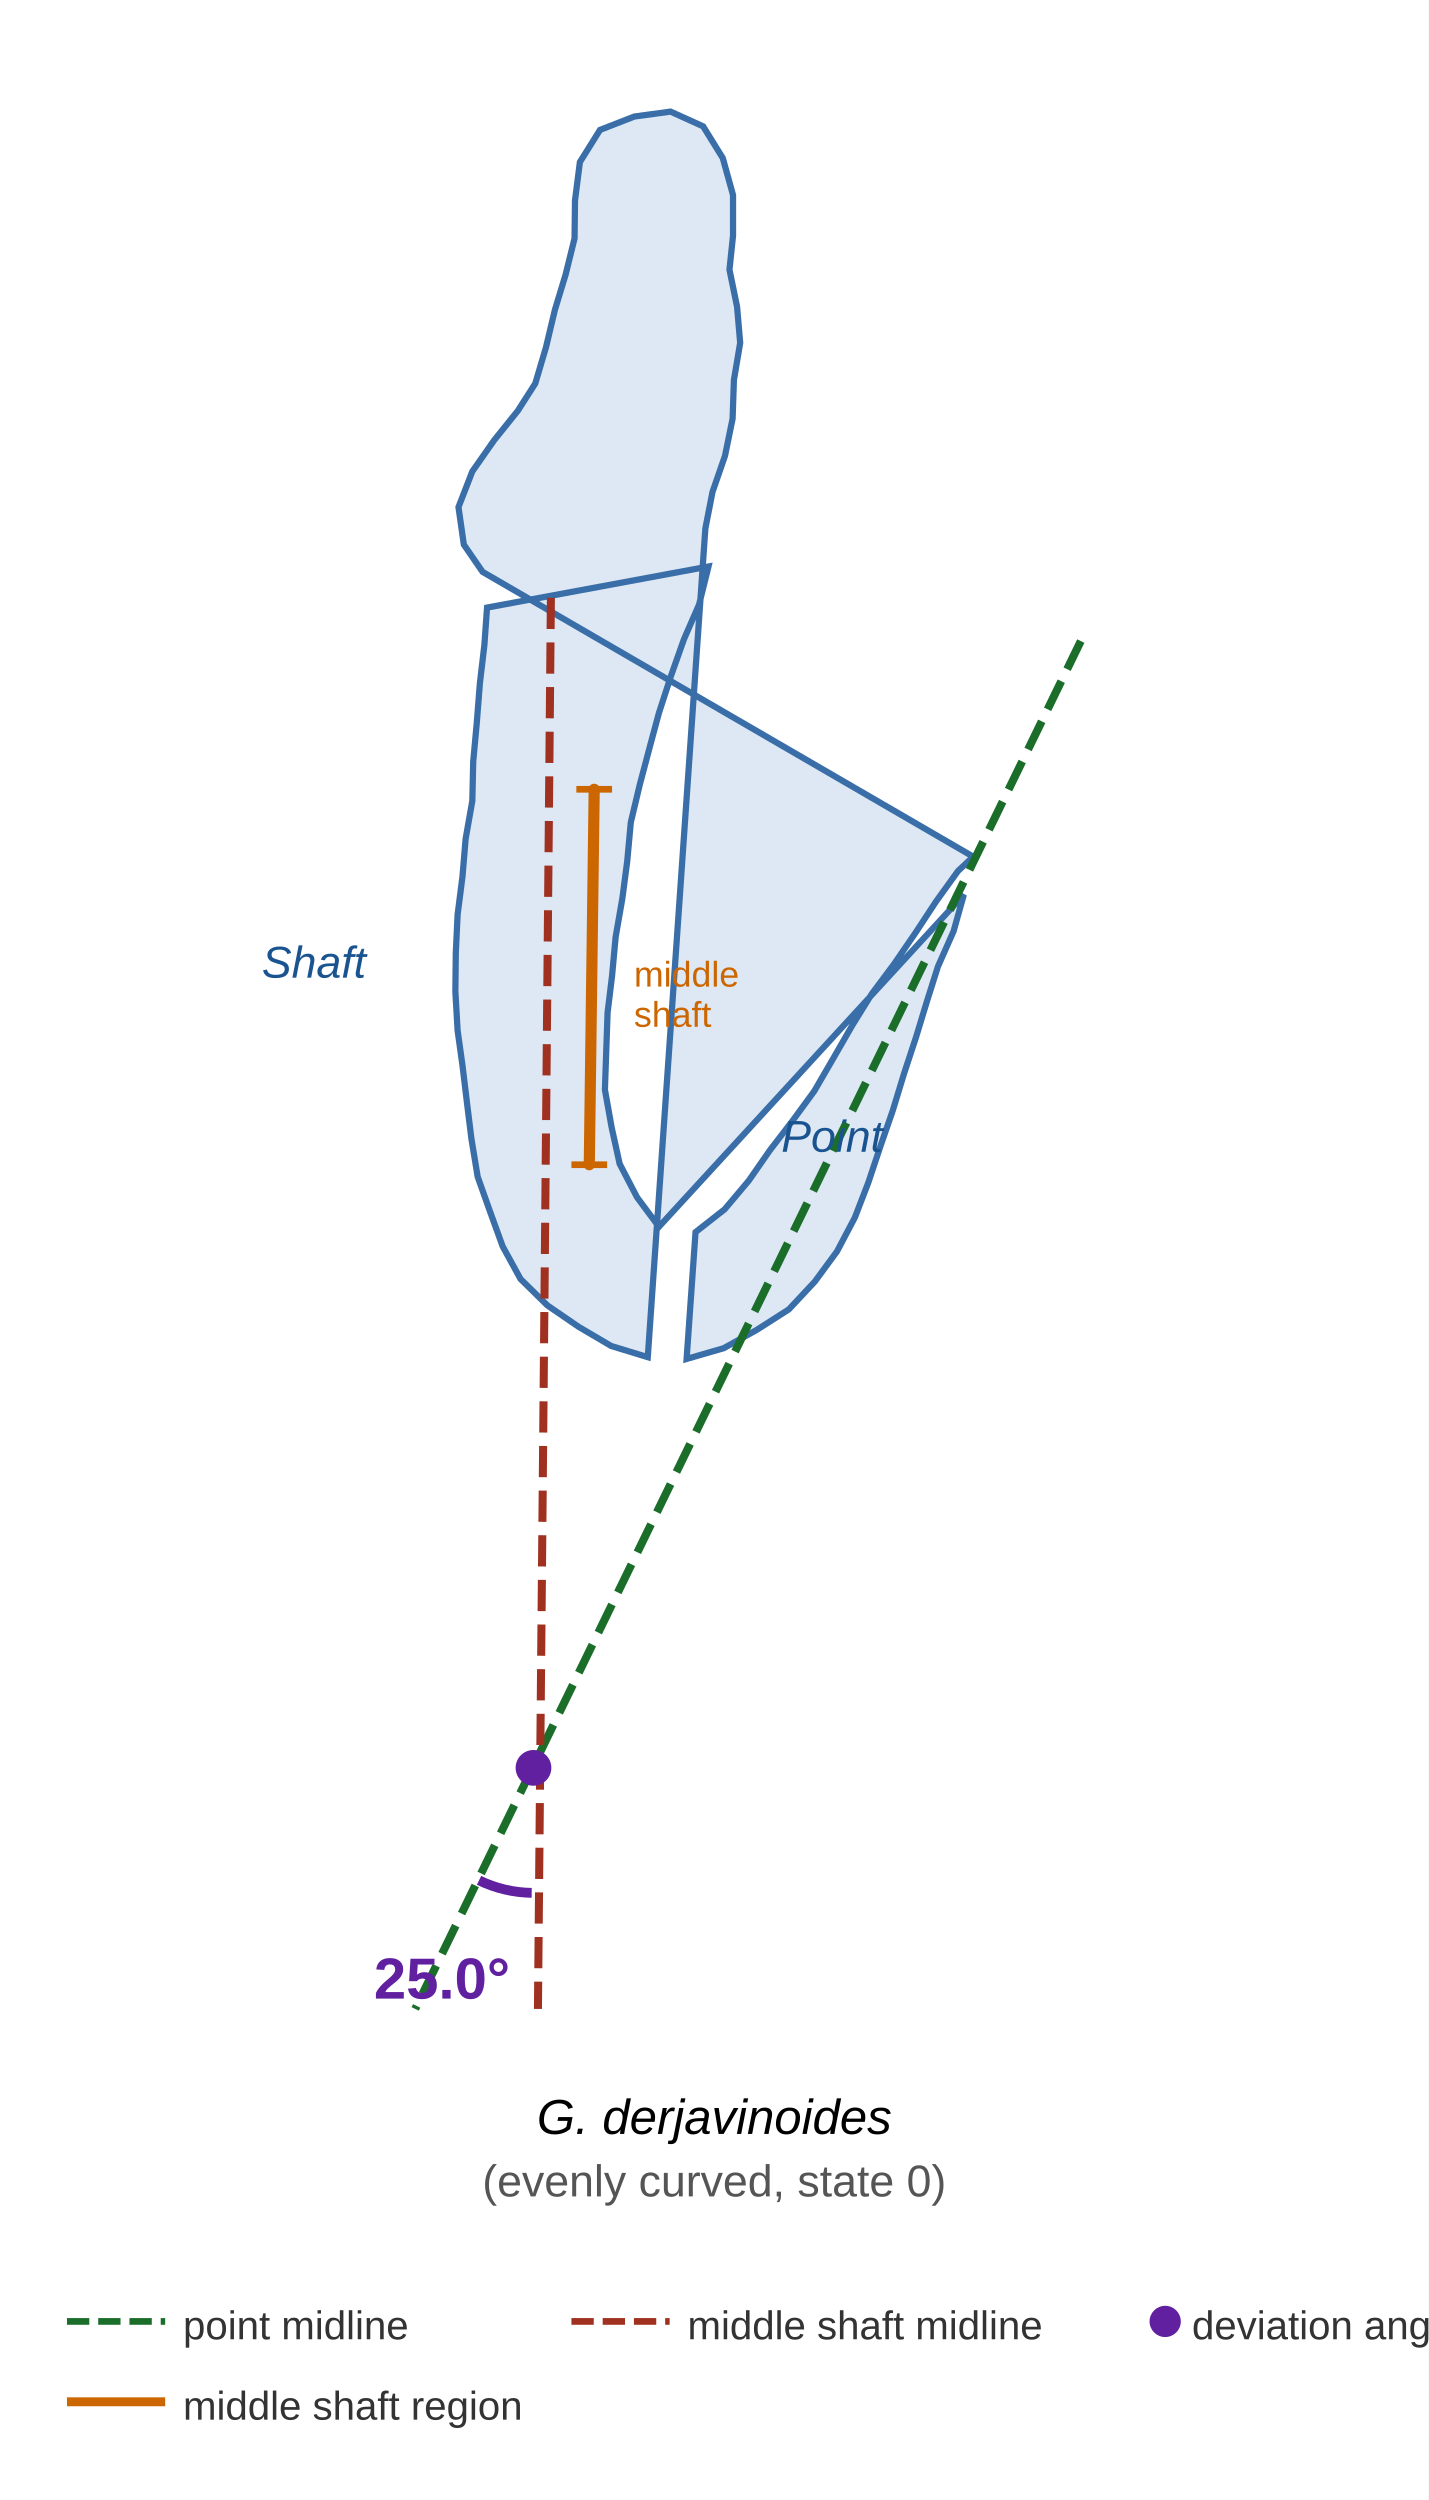
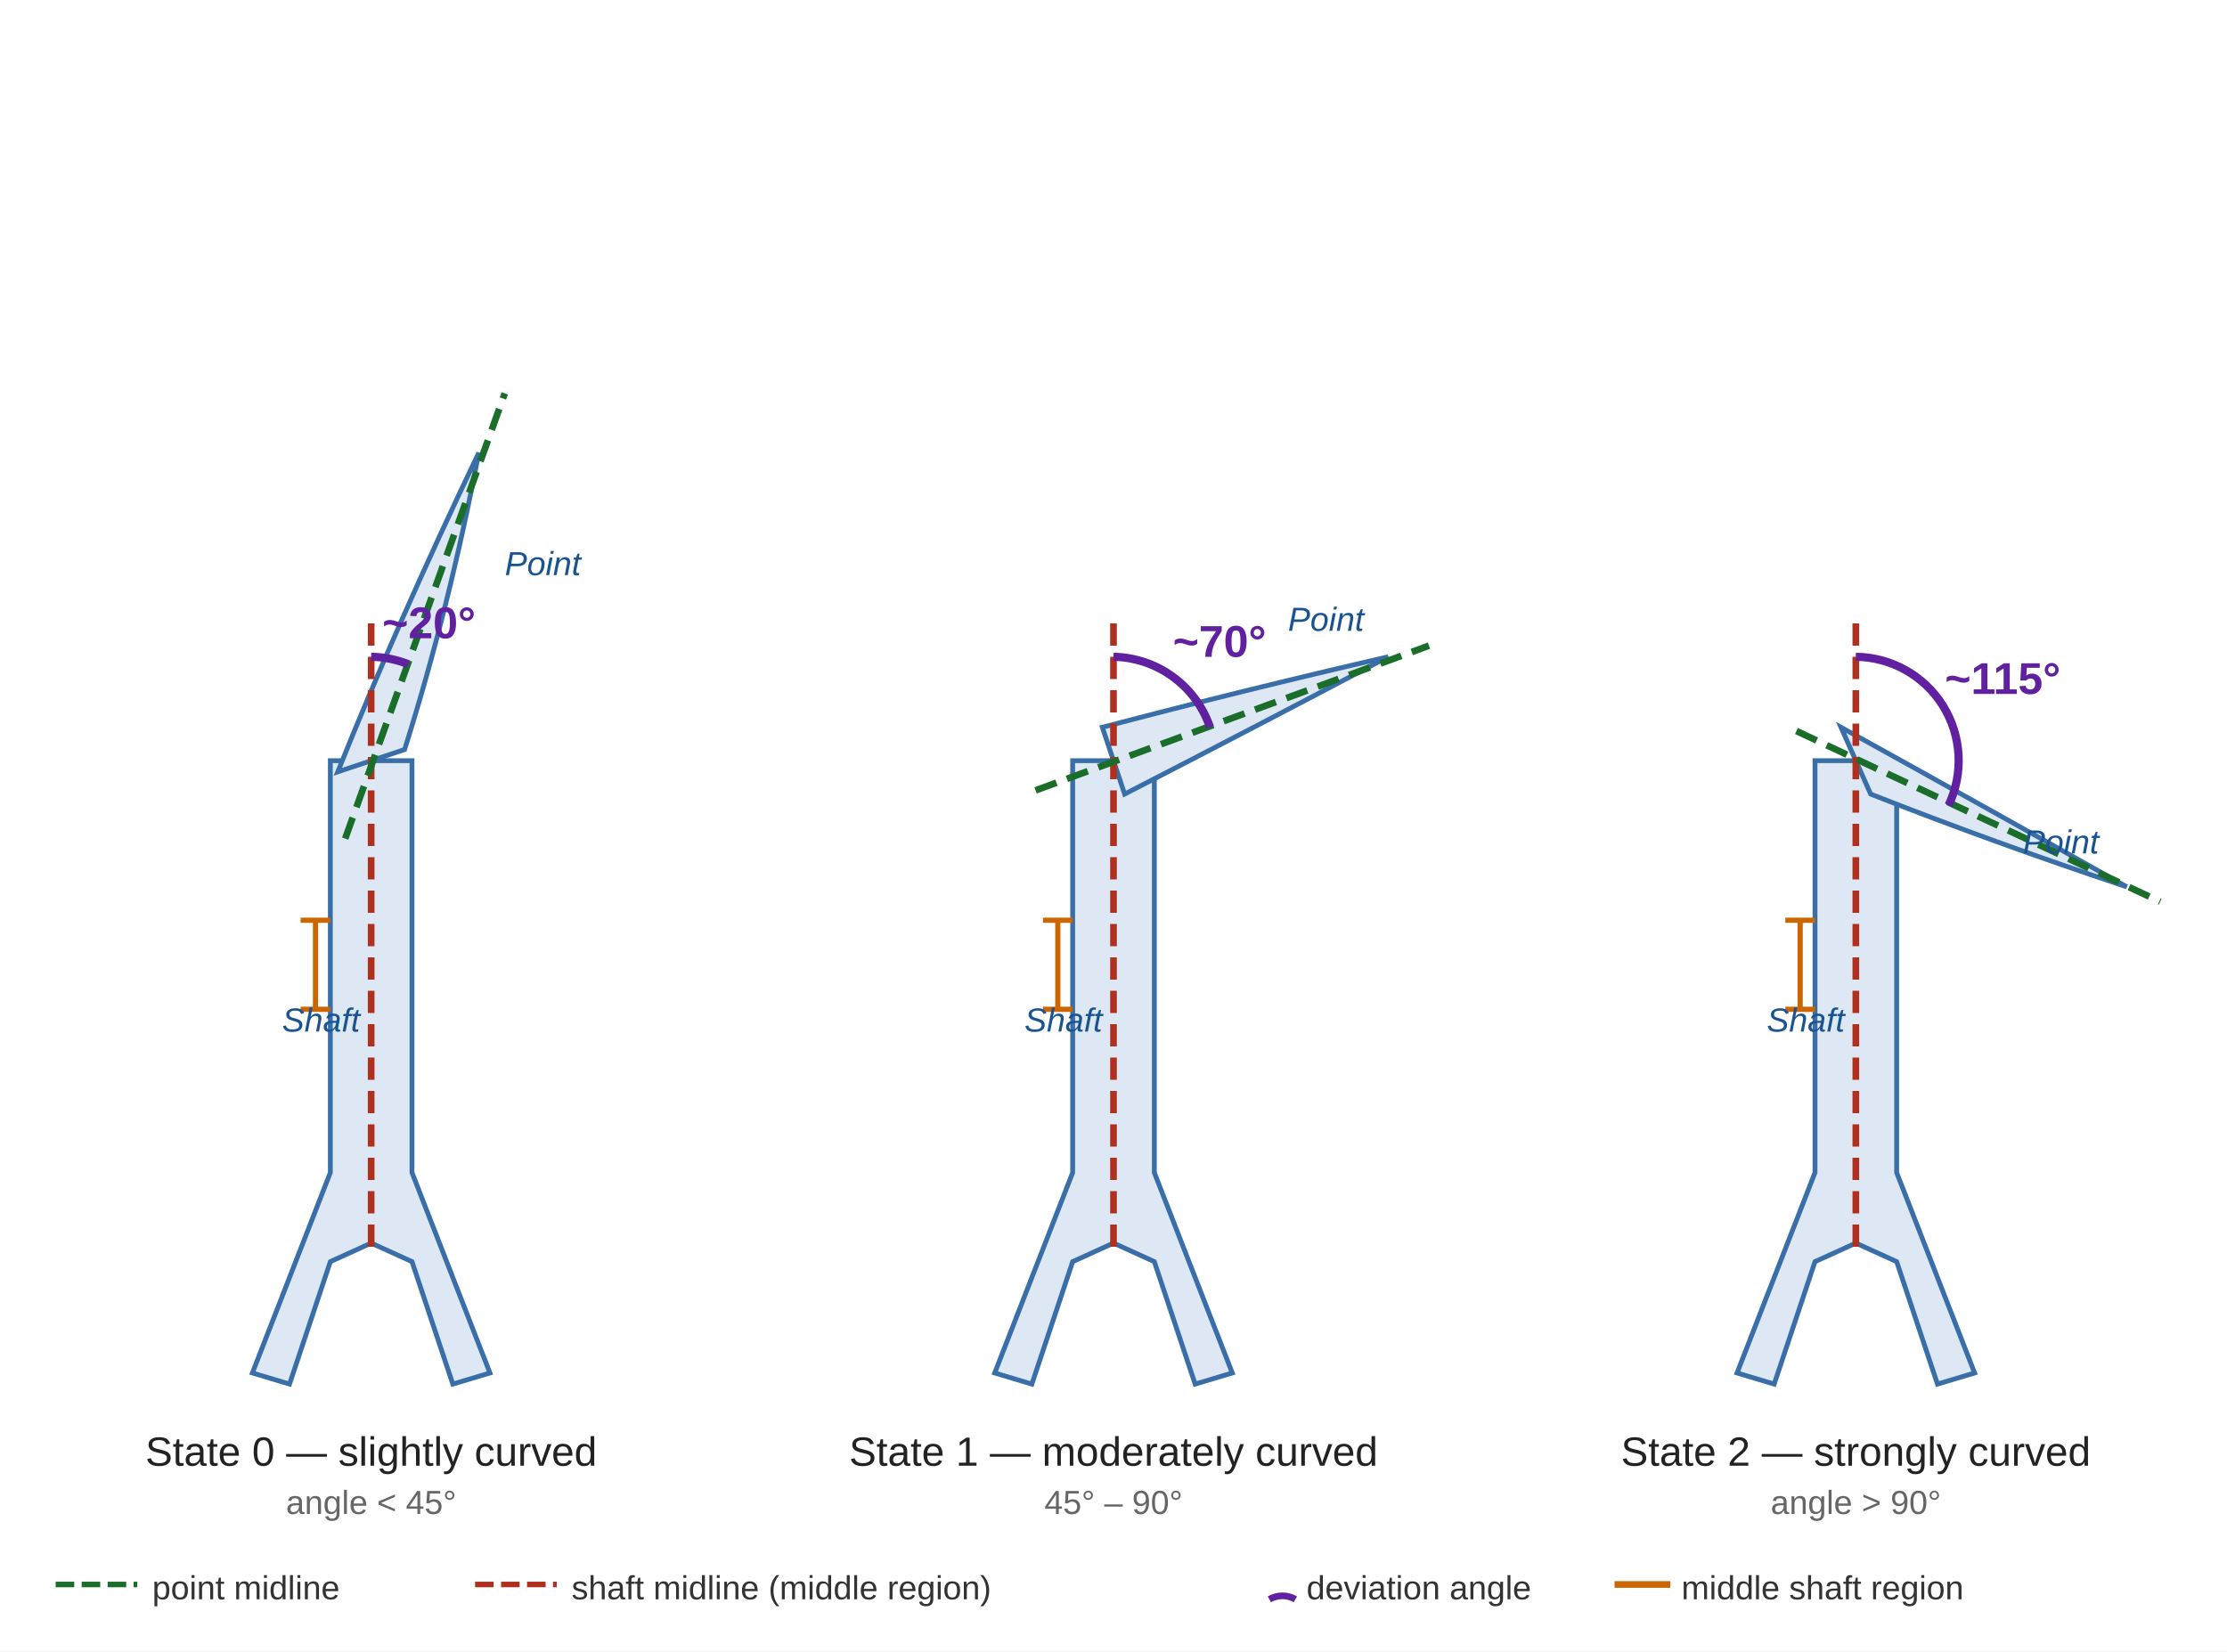
- <svg xmlns="http://www.w3.org/2000/svg" width="320" height="560" viewBox="0 0 320 560">
+ <svg xmlns="http://www.w3.org/2000/svg" width="600" height="445" viewBox="0 0 600 445">
  <rect width="100%" height="100%" fill="white" />
-   <style>text{font-family:Arial,sans-serif;} .angle{font-size:13px;font-weight:bold;fill:#6020a0;} .lbl{font-size:11px;font-style:italic;} .desc{font-size:10px;fill:#555;} .leg{font-size:9px;fill:#333;}</style>
-   <path d="M 218.0,191.9 L 214.6,195.1 L 209.7,201.9 L 205.1,208.9 L 200.3,215.9 L 195.3,222.6 L 190.9,229.7 L 186.7,237.0 L 182.4,244.4 L 177.5,251.1 L 172.5,257.6 L 167.7,264.5 L 162.3,270.9 L 155.8,276.0 L 153.8,304.4 L 162.1,302.0 L 169.5,297.9 L 176.7,293.3 L 182.5,287.1 L 187.5,280.3 L 191.5,272.7 L 194.5,264.9 L 197.2,256.8 L 200.0,248.7 L 202.5,240.5 L 205.2,232.3 L 207.6,224.4 L 210.1,216.5 L 213.6,208.6 L 215.9,200.4 L 147.6,274.8 L 142.7,268.2 L 138.8,260.7 L 137.0,252.5 L 135.5,244.1 L 135.8,235.4 L 136.1,226.8 L 137.1,218.6 L 137.9,209.9 L 139.4,201.3 L 140.5,192.9 L 141.3,184.2 L 143.3,175.8 L 145.5,167.5 L 147.6,159.7 L 150.3,151.4 L 153.2,143.2 L 156.6,135.4 L 158.7,126.9 L 109.1,136.1 L 108.5,144.5 L 107.5,153.0 L 106.8,161.9 L 106.0,170.6 L 105.8,179.4 L 104.3,187.9 L 103.6,196.3 L 102.5,204.9 L 102.1,213.4 L 102.0,222.1 L 102.5,230.8 L 103.6,238.7 L 104.6,247.0 L 105.6,255.1 L 107.0,263.6 L 109.7,271.2 L 112.6,279.2 L 116.6,286.5 L 122.6,292.4 L 129.6,297.2 L 136.9,301.5 L 145.1,304.0 L 158.0,118.4 L 159.6,110.2 L 162.4,102.1 L 164.1,93.8 L 164.4,85.1 L 165.8,76.8 L 165.1,68.7 L 163.4,60.4 L 164.2,52.8 L 164.2,43.7 L 161.9,35.4 L 157.5,28.3 L 150.2,25.0 L 142.1,26.1 L 134.4,29.1 L 129.9,36.3 L 128.8,44.9 L 128.7,53.4 L 126.7,61.5 L 124.3,69.4 L 122.3,77.8 L 119.9,85.9 L 116.0,92.0 L 110.7,98.6 L 105.8,105.6 L 102.7,113.6 L 103.9,122.0 L 108.1,128.1 Z" fill="#dde8f4" stroke="#3a6ea8" stroke-width="1.4" />
-   <line x1="132.0" y1="260.9" x2="133.1" y2="176.8" stroke="#cc6600" stroke-width="2.5" stroke-linecap="round" />
-   <line x1="128.0" y1="260.9" x2="136.0" y2="260.9" stroke="#cc6600" stroke-width="1.5" />
-   <line x1="129.1" y1="176.8" x2="137.1" y2="176.8" stroke="#cc6600" stroke-width="1.5" />
-   <text x="142.0" y="221.0" text-anchor="start" font-size="8" fill="#cc6600">middle</text>
-   <text x="142.0" y="230.0" text-anchor="start" font-size="8" fill="#cc6600">shaft</text>
-   <line x1="242.1" y1="143.6" x2="93.0" y2="450.0" stroke="#1a6e2a" stroke-width="1.8" stroke-dasharray="7,3" />
-   <line x1="123.4" y1="133.9" x2="120.5" y2="450.0" stroke="#a03020" stroke-width="1.8" stroke-dasharray="7,3" />
-   <circle cx="119.5" cy="396.0" r="4.0" fill="#6020a0" />
-   <path d="M 119.1,424.0 A 28,28 0 0,1 107.3,421.2" fill="none" stroke="#6020a0" stroke-width="2.2" />
-   <text x="99.0" y="444.0" text-anchor="middle" dominant-baseline="middle" class="angle">25.0°</text>
-   <text x="175.0" y="258.0" text-anchor="start" font-size="10" fill="#1a5490" font-style="italic">Point</text>
-   <text x="82.0" y="219.0" text-anchor="end" font-size="10" fill="#1a5490" font-style="italic">Shaft</text>
-   <text x="160" y="478" text-anchor="middle" class="lbl">
-     <tspan font-style="italic">G. derjavinoides</tspan>
-   </text>
-   <text x="160" y="492" text-anchor="middle" class="desc">(evenly curved, state 0)</text>
-   <line x1="15" y1="520" x2="37" y2="520" stroke="#1a6e2a" stroke-width="1.5" stroke-dasharray="5,2" />
-   <text x="41" y="524" class="leg">point midline</text>
-   <line x1="128" y1="520" x2="150" y2="520" stroke="#a03020" stroke-width="1.5" stroke-dasharray="5,2" />
-   <text x="154" y="524" class="leg">middle shaft midline</text>
-   <circle cx="261" cy="520" r="3.5" fill="#6020a0" />
-   <text x="267" y="524" class="leg">deviation angle</text>
-   <line x1="15" y1="538" x2="37" y2="538" stroke="#cc6600" stroke-width="2.0" />
-   <text x="41" y="542" class="leg">middle shaft region</text>
+   <defs>
+     <style>
+     .af  { fill:#dde8f4; stroke:#3a6ea8; stroke-width:1.3; }
+     .sm  { stroke:#b03020; stroke-width:1.8; stroke-dasharray:6,3; fill:none; }
+     .pm  { stroke:#1a6e2a; stroke-width:1.8; stroke-dasharray:6,3; fill:none; }
+     .arc { stroke:#6020a0; stroke-width:2.2; fill:none; }
+     .alb { font-family:Arial,sans-serif; font-size:12px; font-weight:bold; fill:#6020a0; }
+     .slb { font-family:Arial,sans-serif; font-size:11px; fill:#222; text-anchor:middle; }
+     .plb { font-family:Arial,sans-serif; font-size:9px; fill:#1a5490; font-style:italic; }
+     .tlb { font-family:Arial,sans-serif; font-size:9px; fill:#666; text-anchor:middle; }
+     .bk  { stroke:#cc6600; stroke-width:1.4; fill:none; }
+     .leg { font-family:Arial,sans-serif; font-size:9px; fill:#333; }
+   </style>
+   </defs>
+   <path class="af" d="M 89,205 L 89,316 L 68,370 L 78,373 L 89,340 L 100,335 L 111,340 L 122,373 L 132,370 L 111,316 L 111,205 Z" />
+   <path class="af" d="M 91,208 Q 107,168 129,122 Q 121,164 109,202 Z" />
+   <line class="bk" x1="85" y1="248" x2="85" y2="272" />
+   <line class="bk" x1="81" y1="248" x2="89" y2="248" />
+   <line class="bk" x1="81" y1="272" x2="89" y2="272" />
+   <line class="sm" x1="100" y1="168" x2="100" y2="338" />
+   <line class="pm" x1="93" y1="226" x2="136" y2="106" />
+   <path class="arc" d="M 100,177 A 28,28 0 0,1 110,179" />
+   <text class="alb" x="103" y="172">~20°</text>
+   <text class="plb" x="136" y="155">Point</text>
+   <text class="plb" x="76" y="278">Shaft</text>
+   <text class="slb" x="100" y="395">State 0 — slightly curved</text>
+   <text class="tlb" x="100" y="408">angle &lt; 45°</text>
+   <path class="af" d="M 289,205 L 289,316 L 268,370 L 278,373 L 289,340 L 300,335 L 311,340 L 322,373 L 332,370 L 311,316 L 311,205 Z" />
+   <path class="af" d="M 297,196 Q 335,186 374,177 Q 338,196 303,214 Z" />
+   <line class="bk" x1="285" y1="248" x2="285" y2="272" />
+   <line class="bk" x1="281" y1="248" x2="289" y2="248" />
+   <line class="bk" x1="281" y1="272" x2="289" y2="272" />
+   <line class="sm" x1="300" y1="168" x2="300" y2="338" />
+   <line class="pm" x1="279" y1="213" x2="385" y2="174" />
+   <path class="arc" d="M 300,177 A 28,28 0 0,1 326,196" />
+   <text class="alb" x="316" y="177">~70°</text>
+   <text class="plb" x="347" y="170">Point</text>
+   <text class="plb" x="276" y="278">Shaft</text>
+   <text class="slb" x="300" y="395">State 1 — moderately curved</text>
+   <text class="tlb" x="300" y="408">45° – 90°</text>
+   <path class="af" d="M 489,205 L 489,316 L 468,370 L 478,373 L 489,340 L 500,335 L 511,340 L 522,373 L 532,370 L 511,316 L 511,205 Z" />
+   <path class="af" d="M 496,196 Q 534,217 573,239 Q 537,227 504,214 Z" />
+   <line class="bk" x1="485" y1="248" x2="485" y2="272" />
+   <line class="bk" x1="481" y1="248" x2="489" y2="248" />
+   <line class="bk" x1="481" y1="272" x2="489" y2="272" />
+   <line class="sm" x1="500" y1="168" x2="500" y2="338" />
+   <line class="pm" x1="484" y1="197" x2="582" y2="243" />
+   <path class="arc" d="M 500,177 A 28,28 0 0,1 525,217" />
+   <text class="alb" x="524" y="187">~115°</text>
+   <text class="plb" x="545" y="230">Point</text>
+   <text class="plb" x="476" y="278">Shaft</text>
+   <text class="slb" x="500" y="395">State 2 — strongly curved</text>
+   <text class="tlb" x="500" y="408">angle &gt; 90°</text>
+   <line x1="15" y1="427" x2="37" y2="427" stroke="#1a6e2a" stroke-width="1.5" stroke-dasharray="5,2" />
+   <text class="leg" x="41" y="431">point midline</text>
+   <line x1="128" y1="427" x2="150" y2="427" stroke="#b03020" stroke-width="1.5" stroke-dasharray="5,2" />
+   <text class="leg" x="154" y="431">shaft midline (middle region)</text>
+   <path d="M 342,431 A 7,7 0 0,1 349,431" stroke="#6020a0" stroke-width="1.8" fill="none" />
+   <text class="leg" x="352" y="431">deviation angle</text>
+   <line x1="435" y1="427" x2="450" y2="427" stroke="#cc6600" stroke-width="1.8" />
+   <text class="leg" x="453" y="431">middle shaft region</text>
</svg>
